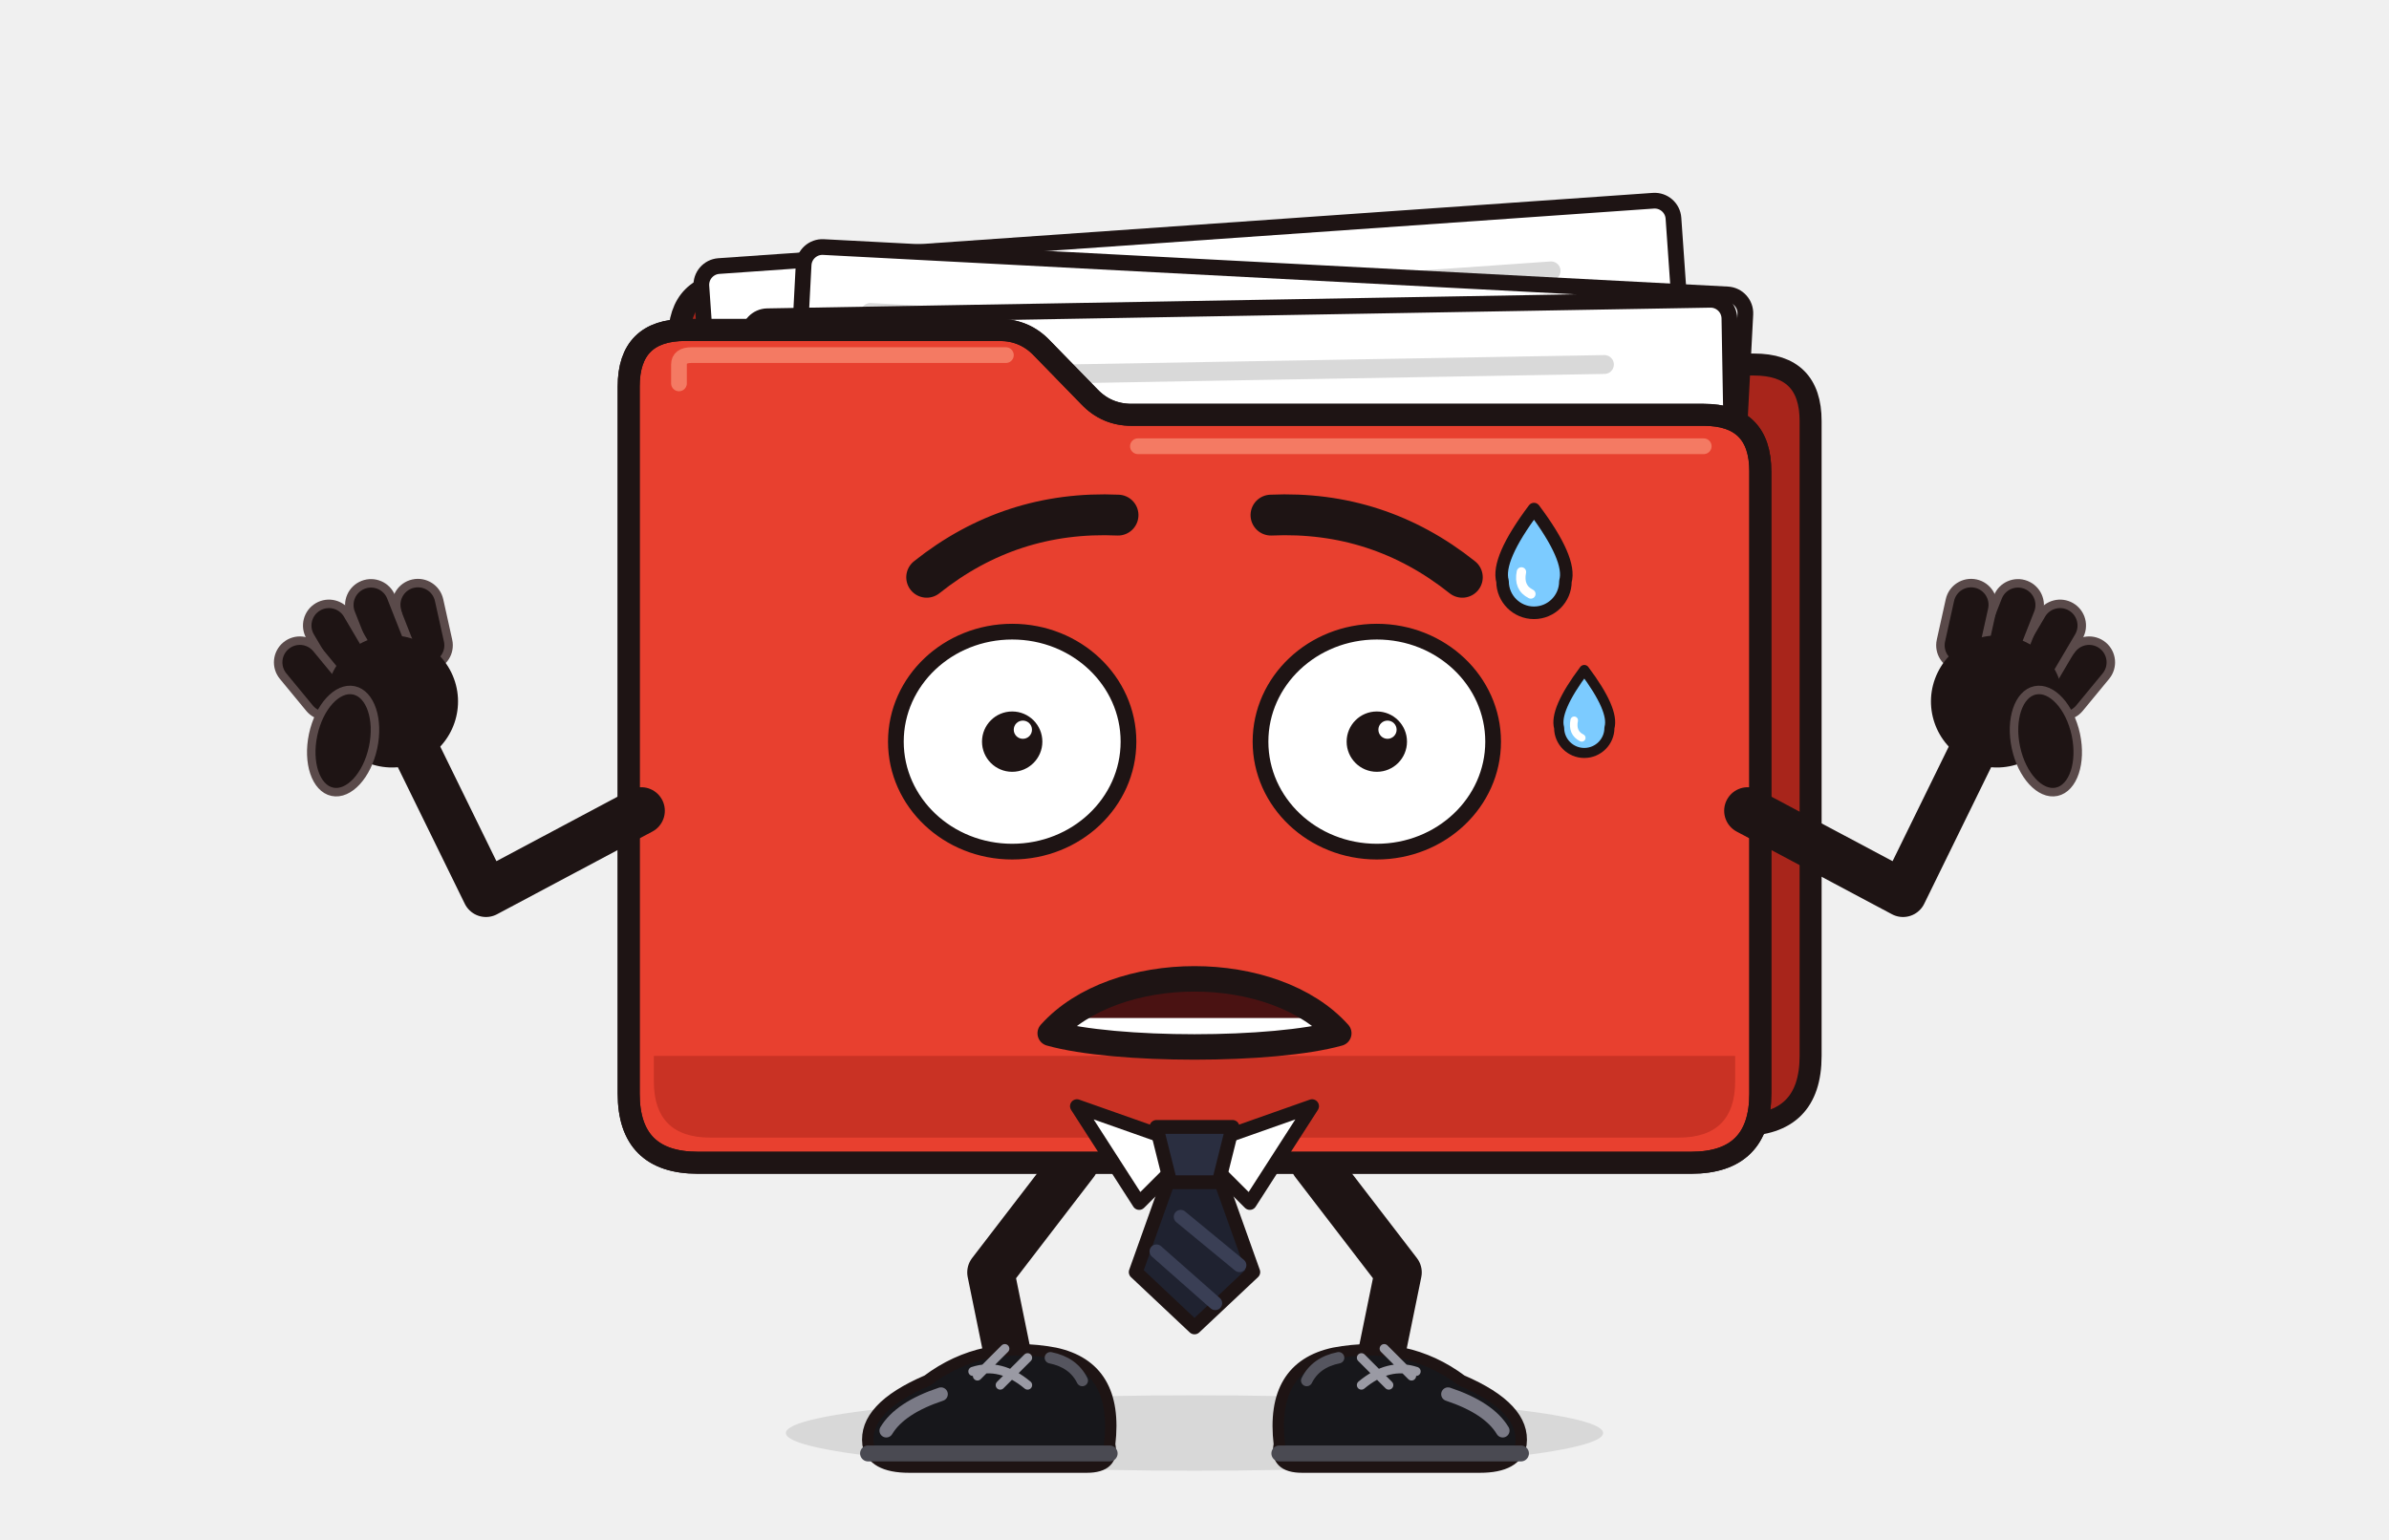
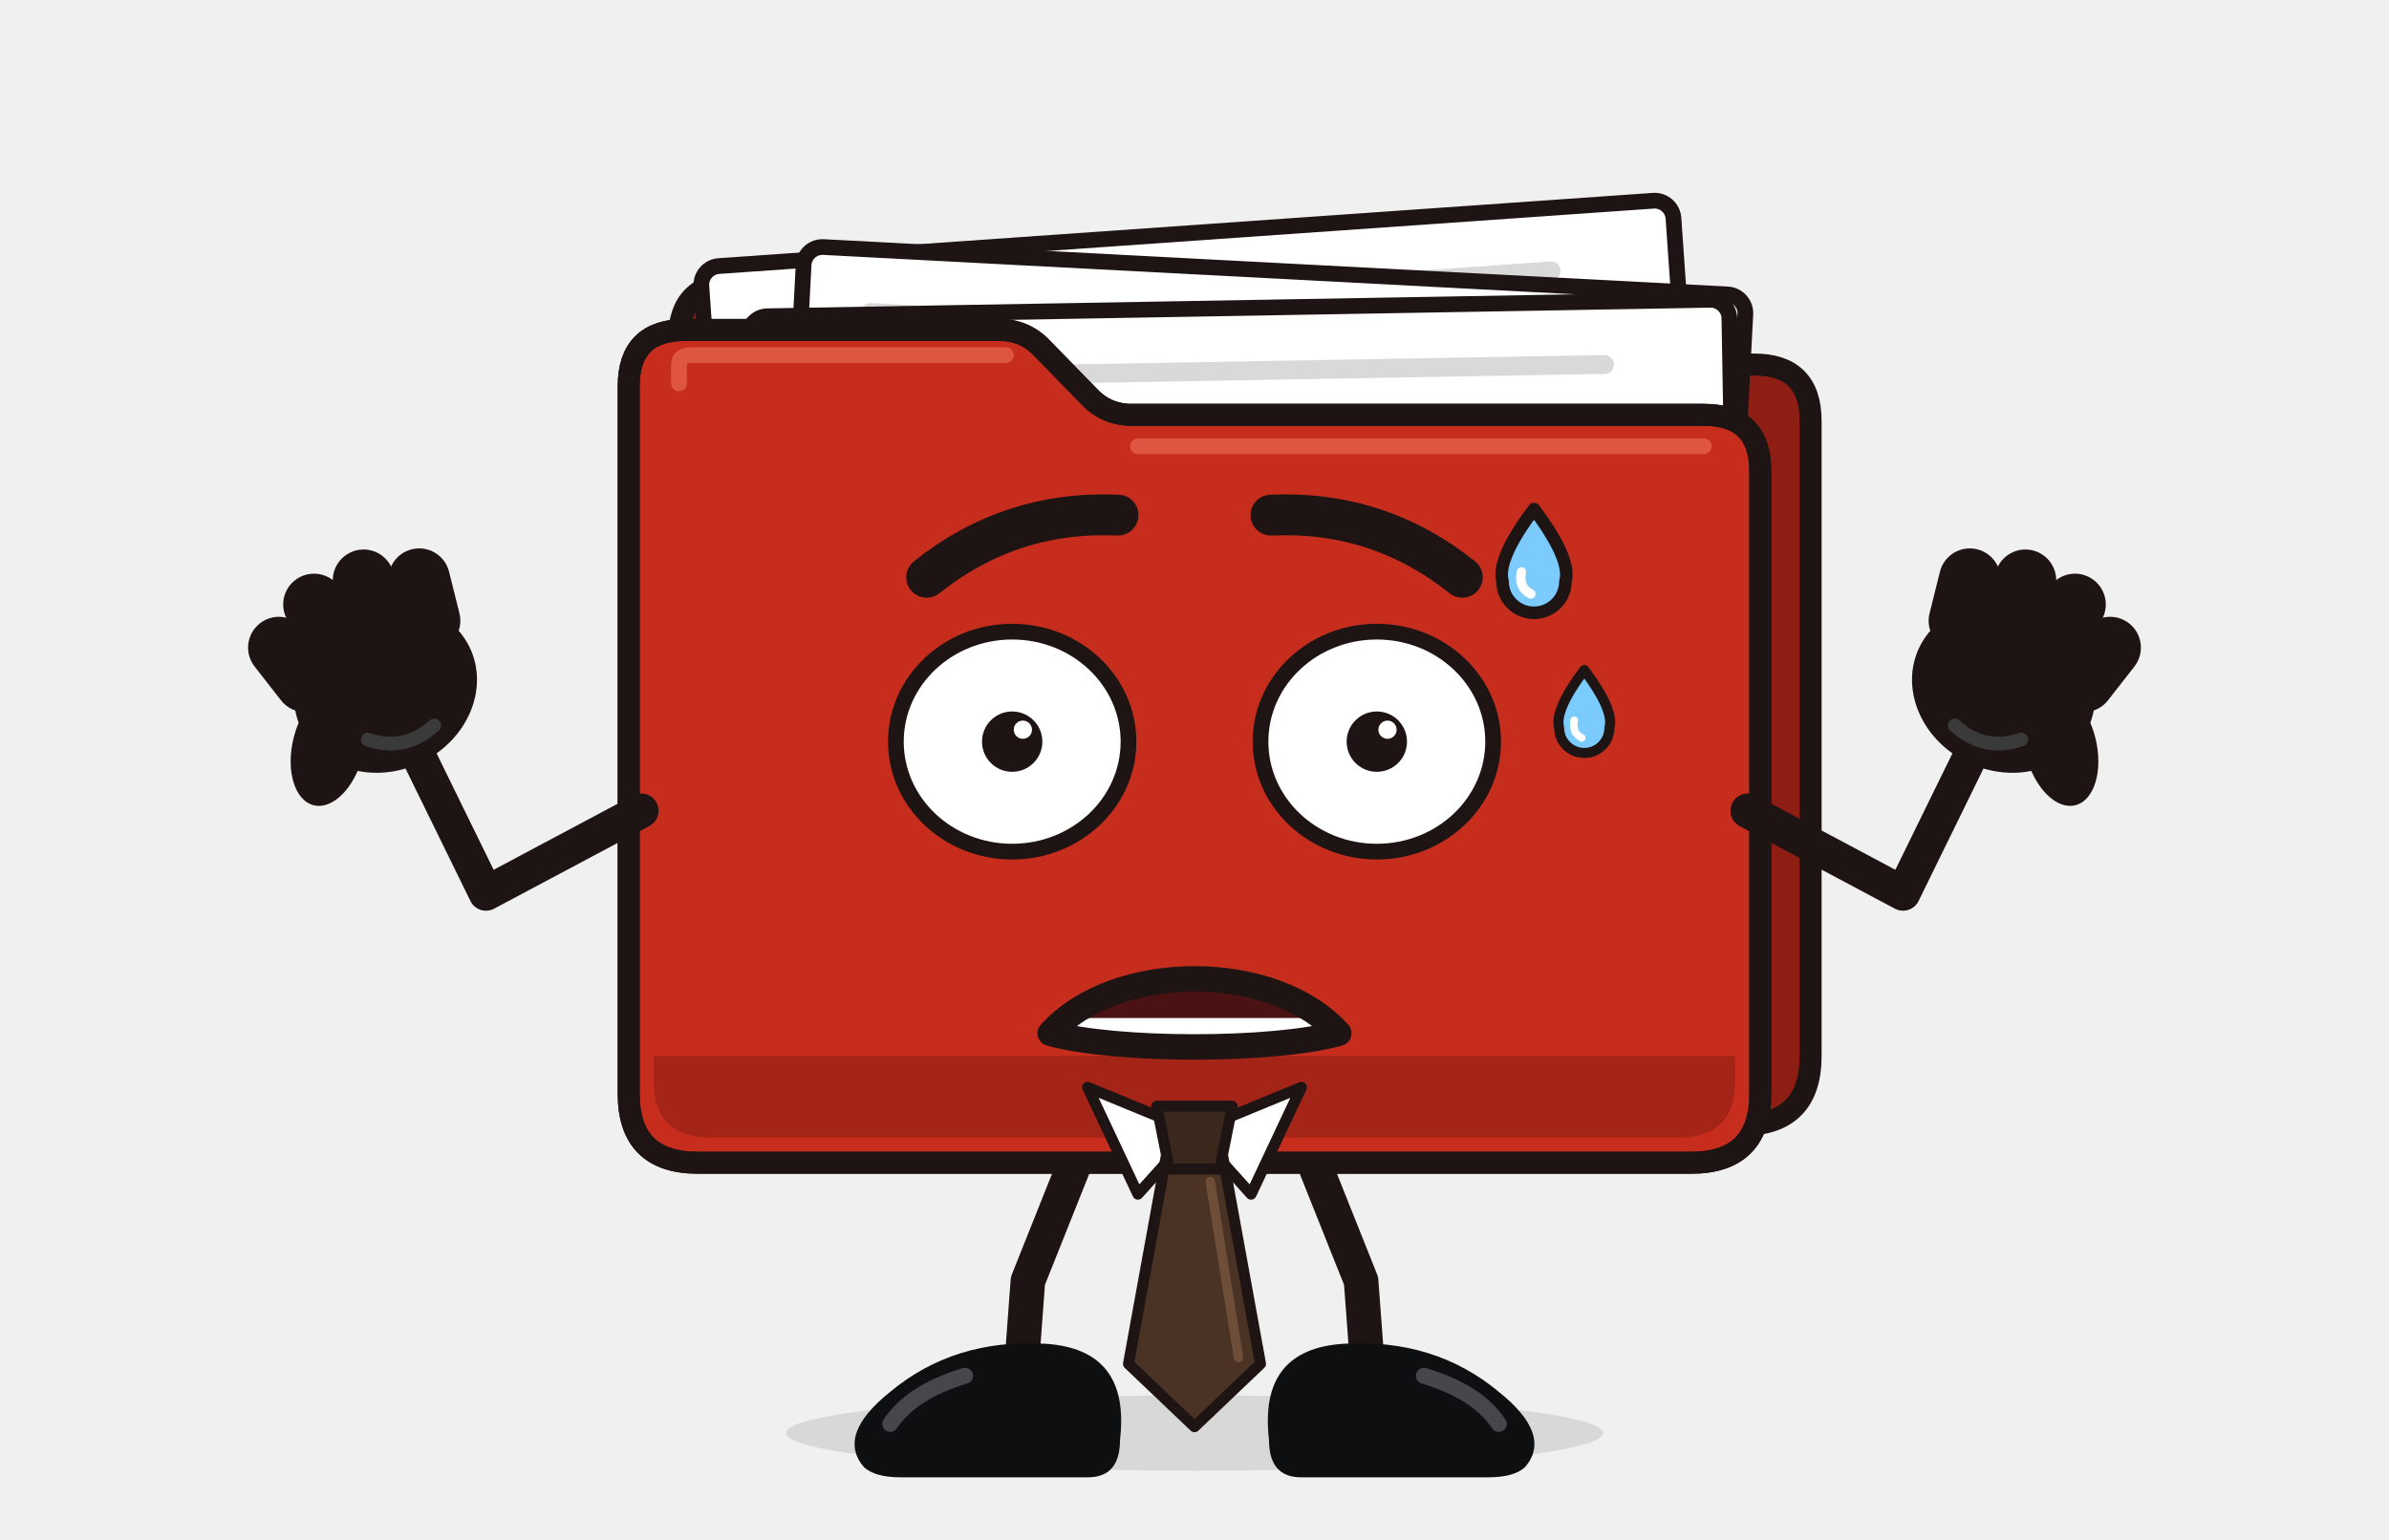
<svg xmlns="http://www.w3.org/2000/svg" viewBox="-80 100 760 490" width="760" height="490">
  <ellipse cx="300" cy="556" rx="130" ry="12" fill="#000" opacity="0.1" />
-   <path d="M262 470 L235.2 504.9 L244 548" fill="none" stroke="#1E1414" stroke-width="15" stroke-linejoin="round" stroke-linecap="round" />
-   <g transform="translate(244 548) rotate(0) scale(1.45)">
+   <path d="M262 470 L247 507.6 L244 548" fill="none" stroke="#1E1414" stroke-width="11" stroke-linejoin="round" stroke-linecap="round" />
+   <g transform="translate(244 548) rotate(0) scale(1.7)">
    <g transform="scale(-1 1)">
-       <path d="M-20 8 Q-22 -9 -8 -12 Q8 -15 20 -6 Q34 0 33 8 Q32 13 24 13 H-15 Q-21 13 -20 8 Z" fill="#17171B" stroke="#1E1414" stroke-width="2.5" />
-       <path d="M-20 10 H33" stroke="#4a4a52" stroke-width="3.5" stroke-linecap="round" />
-       <path d="M-2 -11 L4 -5 M3 -13 L9 -7 M-2 -5 Q4 -10 10 -8" stroke="#9a9aa4" stroke-width="2" fill="none" stroke-linecap="round" />
-       <path d="M17 -3 Q26 0 29 5" stroke="#7a7a86" stroke-width="3" fill="none" stroke-linecap="round" />
-       <path d="M-14 -6 Q-12 -10 -7 -11" stroke="#55555f" stroke-width="2.5" fill="none" stroke-linecap="round" />
+       <path d="M-19 6 Q-21 -11 -5 -12 Q12 -13 24 -3 Q34 5 29 11 Q27 13 22 13 H-13 Q-19 13 -19 6 Z" fill="#0E0F10" />
+       <path d="M10 -6 Q20 -3 24 3" stroke="#45474a" stroke-width="3" fill="none" stroke-linecap="round" />
    </g>
  </g>
-   <path d="M338 470 L364.8 504.9 L356 548" fill="none" stroke="#1E1414" stroke-width="15" stroke-linejoin="round" stroke-linecap="round" />
-   <g transform="translate(356 548) rotate(0) scale(1.45)">
+   <path d="M338 470 L353 507.6 L356 548" fill="none" stroke="#1E1414" stroke-width="11" stroke-linejoin="round" stroke-linecap="round" />
+   <g transform="translate(356 548) rotate(0) scale(1.7)">
    <g transform="scale(1 1)">
-       <path d="M-20 8 Q-22 -9 -8 -12 Q8 -15 20 -6 Q34 0 33 8 Q32 13 24 13 H-15 Q-21 13 -20 8 Z" fill="#17171B" stroke="#1E1414" stroke-width="2.5" />
-       <path d="M-20 10 H33" stroke="#4a4a52" stroke-width="3.5" stroke-linecap="round" />
-       <path d="M-2 -11 L4 -5 M3 -13 L9 -7 M-2 -5 Q4 -10 10 -8" stroke="#9a9aa4" stroke-width="2" fill="none" stroke-linecap="round" />
-       <path d="M17 -3 Q26 0 29 5" stroke="#7a7a86" stroke-width="3" fill="none" stroke-linecap="round" />
-       <path d="M-14 -6 Q-12 -10 -7 -11" stroke="#55555f" stroke-width="2.5" fill="none" stroke-linecap="round" />
+       <path d="M-19 6 Q-21 -11 -5 -12 Q12 -13 24 -3 Q34 5 29 11 Q27 13 22 13 H-13 Q-19 13 -19 6 Z" fill="#0E0F10" />
+       <path d="M10 -6 Q20 -3 24 3" stroke="#45474a" stroke-width="3" fill="none" stroke-linecap="round" />
    </g>
  </g>
  <g transform="translate(0 40) rotate(0 300 430) translate(300 430) scale(1 1) translate(-300 -430)">
-     <path d="M136 168Q136 150 154 150L254 150Q262 150 267.7 155.7L282.3 170.3Q288 176 296 176L478 176Q496 176 496 194L496 396Q496 418 474 418L158 418Q136 418 136 396Z" fill="#A8251B" stroke="#1E1414" stroke-width="7" stroke-linejoin="round" stroke-linecap="round" />
+     <path d="M136 168Q136 150 154 150L254 150Q262 150 267.7 155.7L282.3 170.3Q288 176 296 176L478 176Q496 176 496 194L496 396Q496 418 474 418L158 418Q136 418 136 396Z" fill="#8E1E14" stroke="#1E1414" stroke-width="7" stroke-linejoin="round" stroke-linecap="round" />
    <g transform="translate(0 0)">
      <g transform="rotate(-4 305 244)">
        <rect x="150" y="134" width="310" height="220" rx="6" fill="#FFFFFF" stroke="#1E1414" stroke-width="5" stroke-linejoin="round" stroke-linecap="round" />
        <path d="M172 154 H420 M172 170 H390" stroke="#D9D9D9" stroke-width="6" stroke-linecap="round" />
      </g>
    </g>
    <g transform="translate(0 0)">
      <g transform="rotate(3 320 256)">
        <rect x="170" y="146" width="300" height="220" rx="6" fill="#FFFFFF" stroke="#1E1414" stroke-width="5" stroke-linejoin="round" stroke-linecap="round" />
        <path d="M192 166 H430 M192 182 H400" stroke="#D9D9D9" stroke-width="6" stroke-linecap="round" />
      </g>
    </g>
    <g transform="rotate(-1 316 268)">
      <rect x="160" y="158" width="312" height="220" rx="6" fill="#FFFFFF" stroke="#1E1414" stroke-width="5" stroke-linejoin="round" stroke-linecap="round" />
      <path d="M182 178 H432 M182 194 H402" stroke="#D9D9D9" stroke-width="6" stroke-linecap="round" />
    </g>
-     <path d="M120 183Q120 165 138 165L238 165Q246 165 251.5 170.8L266.5 186.2Q272 192 280 192L462 192Q480 192 480 210L480 408Q480 430 458 430L142 430Q120 430 120 408Z" fill="#E8402F" stroke="#1E1414" stroke-width="7" stroke-linejoin="round" stroke-linecap="round" />
-     <path d="M128 404 Q128 422 146 422 H454 Q472 422 472 404 V396 H128 Z" fill="#C93224" />
-     <path d="M136 182 V176 Q136 173 140 173 H240 M282 202 H462" stroke="#F47A63" stroke-width="5" stroke-linecap="round" fill="none" />
+     <path d="M120 183Q120 165 138 165L238 165Q246 165 251.5 170.8L266.5 186.2Q272 192 280 192L462 192Q480 192 480 210L480 408Q480 430 458 430L142 430Q120 430 120 408Z" fill="#C62D1C" stroke="#1E1414" stroke-width="7" stroke-linejoin="round" stroke-linecap="round" />
+     <path d="M128 404 Q128 422 146 422 H454 Q472 422 472 404 V396 H128 Z" fill="#A52418" />
+     <path d="M136 182 V176 Q136 173 140 173 H240 M282 202 H462" stroke="#DE5641" stroke-width="5" stroke-linecap="round" fill="none" />
    <path d="M120 183Q120 165 138 165L238 165Q246 165 251.5 170.8L266.5 186.2Q272 192 280 192L462 192Q480 192 480 210L480 408Q480 430 458 430L142 430Q120 430 120 408Z" fill="none" stroke="#1E1414" stroke-width="7" stroke-linejoin="round" stroke-linecap="round" />
-     <g id="kravat" transform="translate(0 12) translate(300 400) scale(1.1) translate(-300 -400)">
-       <path d="M266 400 L300 412 L284 428 Z" fill="#fff" stroke="#1E1414" stroke-width="4" stroke-linejoin="round" />
-       <path d="M334 400 L300 412 L316 428 Z" fill="#fff" stroke="#1E1414" stroke-width="4" stroke-linejoin="round" />
-       <path d="M293 420 L307 420 L317 448 L300 464 L283 448 Z" fill="#1F2230" stroke="#1E1414" stroke-width="4" stroke-linejoin="round" />
-       <path d="M296 432 L313 446 M289 442 L306 457" stroke="#3A3F55" stroke-width="4" stroke-linecap="round" />
-       <path d="M289 406 L311 406 L307 422 L293 422 Z" fill="#2A2E40" stroke="#1E1414" stroke-width="4" stroke-linejoin="round" />
+     <g id="kravat">
+       <path d="M266 406 L300 420 L282 440 Z" fill="#fff" stroke="#1E1414" stroke-width="3.5" stroke-linejoin="round" />
+       <path d="M334 406 L300 420 L318 440 Z" fill="#fff" stroke="#1E1414" stroke-width="3.5" stroke-linejoin="round" />
+       <path d="M291 428 L309 428 L321 494 L300 514 L279 494 Z" fill="#4A3324" stroke="#1E1414" stroke-width="3.5" stroke-linejoin="round" />
+       <path d="M305 436 L314 492" stroke="#6E4E38" stroke-width="3" stroke-linecap="round" />
+       <path d="M288 412 L312 412 L308 432 L292 432 Z" fill="#3B281C" stroke="#1E1414" stroke-width="3.5" stroke-linejoin="round" />
    </g>
    <g id="face">
      <path transform="translate(244 230) rotate(-18)" d="M-32 4 Q0 -8 32 4" fill="none" stroke="#1E1414" stroke-width="13" stroke-linecap="round" />
      <path transform="translate(356 230) rotate(18)" d="M-32 4 Q0 -8 32 4" fill="none" stroke="#1E1414" stroke-width="13" stroke-linecap="round" />
      <clipPath id="pkorkmuscl">
        <ellipse cx="242" cy="296" rx="37" ry="35" />
      </clipPath>
      <ellipse cx="242" cy="296" rx="37" ry="35" fill="#fff" />
      <g clip-path="url(#pkorkmuscl)">
        <circle cx="242" cy="296" r="9.6" fill="#1E1414" />
        <circle cx="245.4" cy="292.2" r="2.9" fill="#fff" />
      </g>
      <ellipse cx="242" cy="296" rx="37" ry="35" fill="none" stroke="#1E1414" stroke-width="5" />
      <clipPath id="pkorkmuscr">
        <ellipse cx="358" cy="296" rx="37" ry="35" />
      </clipPath>
      <ellipse cx="358" cy="296" rx="37" ry="35" fill="#fff" />
      <g clip-path="url(#pkorkmuscr)">
        <circle cx="358" cy="296" r="9.6" fill="#1E1414" />
        <circle cx="361.4" cy="292.2" r="2.9" fill="#fff" />
      </g>
      <ellipse cx="358" cy="296" rx="37" ry="35" fill="none" stroke="#1E1414" stroke-width="5" />
      <g transform="translate(300 378) scale(1.35) translate(-300 -366)">
        <clipPath id="pkorkmusm">
          <path d="M266 374 C281.3 356.9 318.7 356.9 334 374 C318.7 378.3 281.3 378.3 266 374Z" />
        </clipPath>
        <path d="M266 374 C281.3 356.9 318.7 356.9 334 374 C318.7 378.3 281.3 378.3 266 374Z" fill="#4A1212" />
        <g clip-path="url(#pkorkmusm)">
          <rect x="261" y="346" width="78" height="16.8" fill="#FFFFFF" />
          <rect x="261" y="370.4" width="78" height="16.8" fill="#FFFFFF" />
        </g>
        <path d="M266 374 C281.3 356.9 318.7 356.9 334 374 C318.7 378.3 281.3 378.3 266 374Z" fill="none" stroke="#1E1414" stroke-width="6" stroke-linejoin="round" />
      </g>
    </g>
-     <path d="M124 318 L74.6 344.3 L52.6 299.4" fill="none" stroke="#1E1414" stroke-width="15" stroke-linejoin="round" stroke-linecap="round" />
-     <g transform="translate(52.6 299.4) rotate(-206) scale(1.5)">
-       <rect x="-4.6" y="0" width="9.2" height="18" rx="4.6" fill="#1E1414" stroke="#5a4a4a" stroke-width="1.8" transform="translate(-10.8 15) rotate(13.5)" />
-       <rect x="-4.6" y="0" width="9.2" height="22" rx="4.6" fill="#1E1414" stroke="#5a4a4a" stroke-width="1.8" transform="translate(-3.6 15) rotate(4.5)" />
-       <rect x="-4.6" y="0" width="9.2" height="22" rx="4.6" fill="#1E1414" stroke="#5a4a4a" stroke-width="1.8" transform="translate(3.6 15) rotate(-4.5)" />
-       <rect x="-4.6" y="0" width="9.2" height="18" rx="4.6" fill="#1E1414" stroke="#5a4a4a" stroke-width="1.8" transform="translate(10.8 15) rotate(-13.5)" />
-       <circle cx="0" cy="12" r="14" fill="#1E1414" />
-       <ellipse cx="13" cy="9" rx="6.5" ry="11" fill="#1E1414" stroke="#5a4a4a" stroke-width="1.8" transform="rotate(38 13 9)" />
+     <path d="M124 318 L74.6 344.3 L52.6 299.4" fill="none" stroke="#1E1414" stroke-width="11" stroke-linejoin="round" stroke-linecap="round" />
+     <g transform="translate(52.6 299.4) rotate(-206) scale(1.75)">
+       <rect x="-5.6" y="0" width="11.2" height="19" rx="5.6" fill="#1E1414" transform="translate(-11.4 15) rotate(12)" />
+       <rect x="-5.6" y="0" width="11.2" height="23" rx="5.6" fill="#1E1414" transform="translate(-3.8 15) rotate(4)" />
+       <rect x="-5.6" y="0" width="11.2" height="23" rx="5.6" fill="#1E1414" transform="translate(3.8 15) rotate(-4)" />
+       <rect x="-5.6" y="0" width="11.2" height="19" rx="5.6" fill="#1E1414" transform="translate(11.4 15) rotate(-12)" />
+       <ellipse cx="0" cy="13" rx="17" ry="15" fill="#1E1414" />
+       <ellipse cx="14" cy="8" rx="6.5" ry="11" fill="#1E1414" transform="rotate(40 14 8)" />
+       <path d="M7 6 Q2 1 -5 3" stroke="#3a3a3a" stroke-width="2.5" fill="none" stroke-linecap="round" />
    </g>
-     <path d="M476 318 L525.4 344.3 L547.4 299.4" fill="none" stroke="#1E1414" stroke-width="15" stroke-linejoin="round" stroke-linecap="round" />
-     <g transform="translate(547.4 299.4) rotate(-154) scale(1.5)">
-       <rect x="-4.6" y="0" width="9.2" height="18" rx="4.6" fill="#1E1414" stroke="#5a4a4a" stroke-width="1.8" transform="translate(-10.8 15) rotate(13.5)" />
-       <rect x="-4.6" y="0" width="9.2" height="22" rx="4.6" fill="#1E1414" stroke="#5a4a4a" stroke-width="1.8" transform="translate(-3.6 15) rotate(4.5)" />
-       <rect x="-4.6" y="0" width="9.2" height="22" rx="4.6" fill="#1E1414" stroke="#5a4a4a" stroke-width="1.8" transform="translate(3.6 15) rotate(-4.5)" />
-       <rect x="-4.6" y="0" width="9.2" height="18" rx="4.6" fill="#1E1414" stroke="#5a4a4a" stroke-width="1.8" transform="translate(10.8 15) rotate(-13.5)" />
-       <circle cx="0" cy="12" r="14" fill="#1E1414" />
-       <ellipse cx="-13" cy="9" rx="6.5" ry="11" fill="#1E1414" stroke="#5a4a4a" stroke-width="1.8" transform="rotate(-38 -13 9)" />
+     <path d="M476 318 L525.4 344.3 L547.4 299.4" fill="none" stroke="#1E1414" stroke-width="11" stroke-linejoin="round" stroke-linecap="round" />
+     <g transform="translate(547.4 299.4) rotate(-154) scale(1.75)">
+       <rect x="-5.6" y="0" width="11.2" height="19" rx="5.6" fill="#1E1414" transform="translate(-11.4 15) rotate(12)" />
+       <rect x="-5.6" y="0" width="11.2" height="23" rx="5.6" fill="#1E1414" transform="translate(-3.8 15) rotate(4)" />
+       <rect x="-5.6" y="0" width="11.2" height="23" rx="5.6" fill="#1E1414" transform="translate(3.8 15) rotate(-4)" />
+       <rect x="-5.6" y="0" width="11.2" height="19" rx="5.6" fill="#1E1414" transform="translate(11.4 15) rotate(-12)" />
+       <ellipse cx="0" cy="13" rx="17" ry="15" fill="#1E1414" />
+       <ellipse cx="-14" cy="8" rx="6.5" ry="11" fill="#1E1414" transform="rotate(-40 -14 8)" />
+       <path d="M-7 6 Q-2 1 5 3" stroke="#3a3a3a" stroke-width="2.5" fill="none" stroke-linecap="round" />
    </g>
  </g>
  <g transform="translate(0 40)">
    <g opacity="1" transform="translate(0 0)">
      <g transform="translate(408 238) scale(1)">
        <path d="M0 -16 Q12 0 10 7 A10 10 0 1 1 -10 7 Q-12 0 0 -16Z" fill="#7CCBFF" stroke="#1E1414" stroke-width="4" stroke-linejoin="round" stroke-linecap="round" />
        <path d="M-4 4 Q-5 9 -1 11" stroke="#fff" stroke-width="3" fill="none" stroke-linecap="round" />
      </g>
      <g transform="translate(424 286) scale(0.8)">
        <path d="M0 -16 Q12 0 10 7 A10 10 0 1 1 -10 7 Q-12 0 0 -16Z" fill="#7CCBFF" stroke="#1E1414" stroke-width="4" stroke-linejoin="round" stroke-linecap="round" />
        <path d="M-4 4 Q-5 9 -1 11" stroke="#fff" stroke-width="3" fill="none" stroke-linecap="round" />
      </g>
    </g>
  </g>
</svg>
